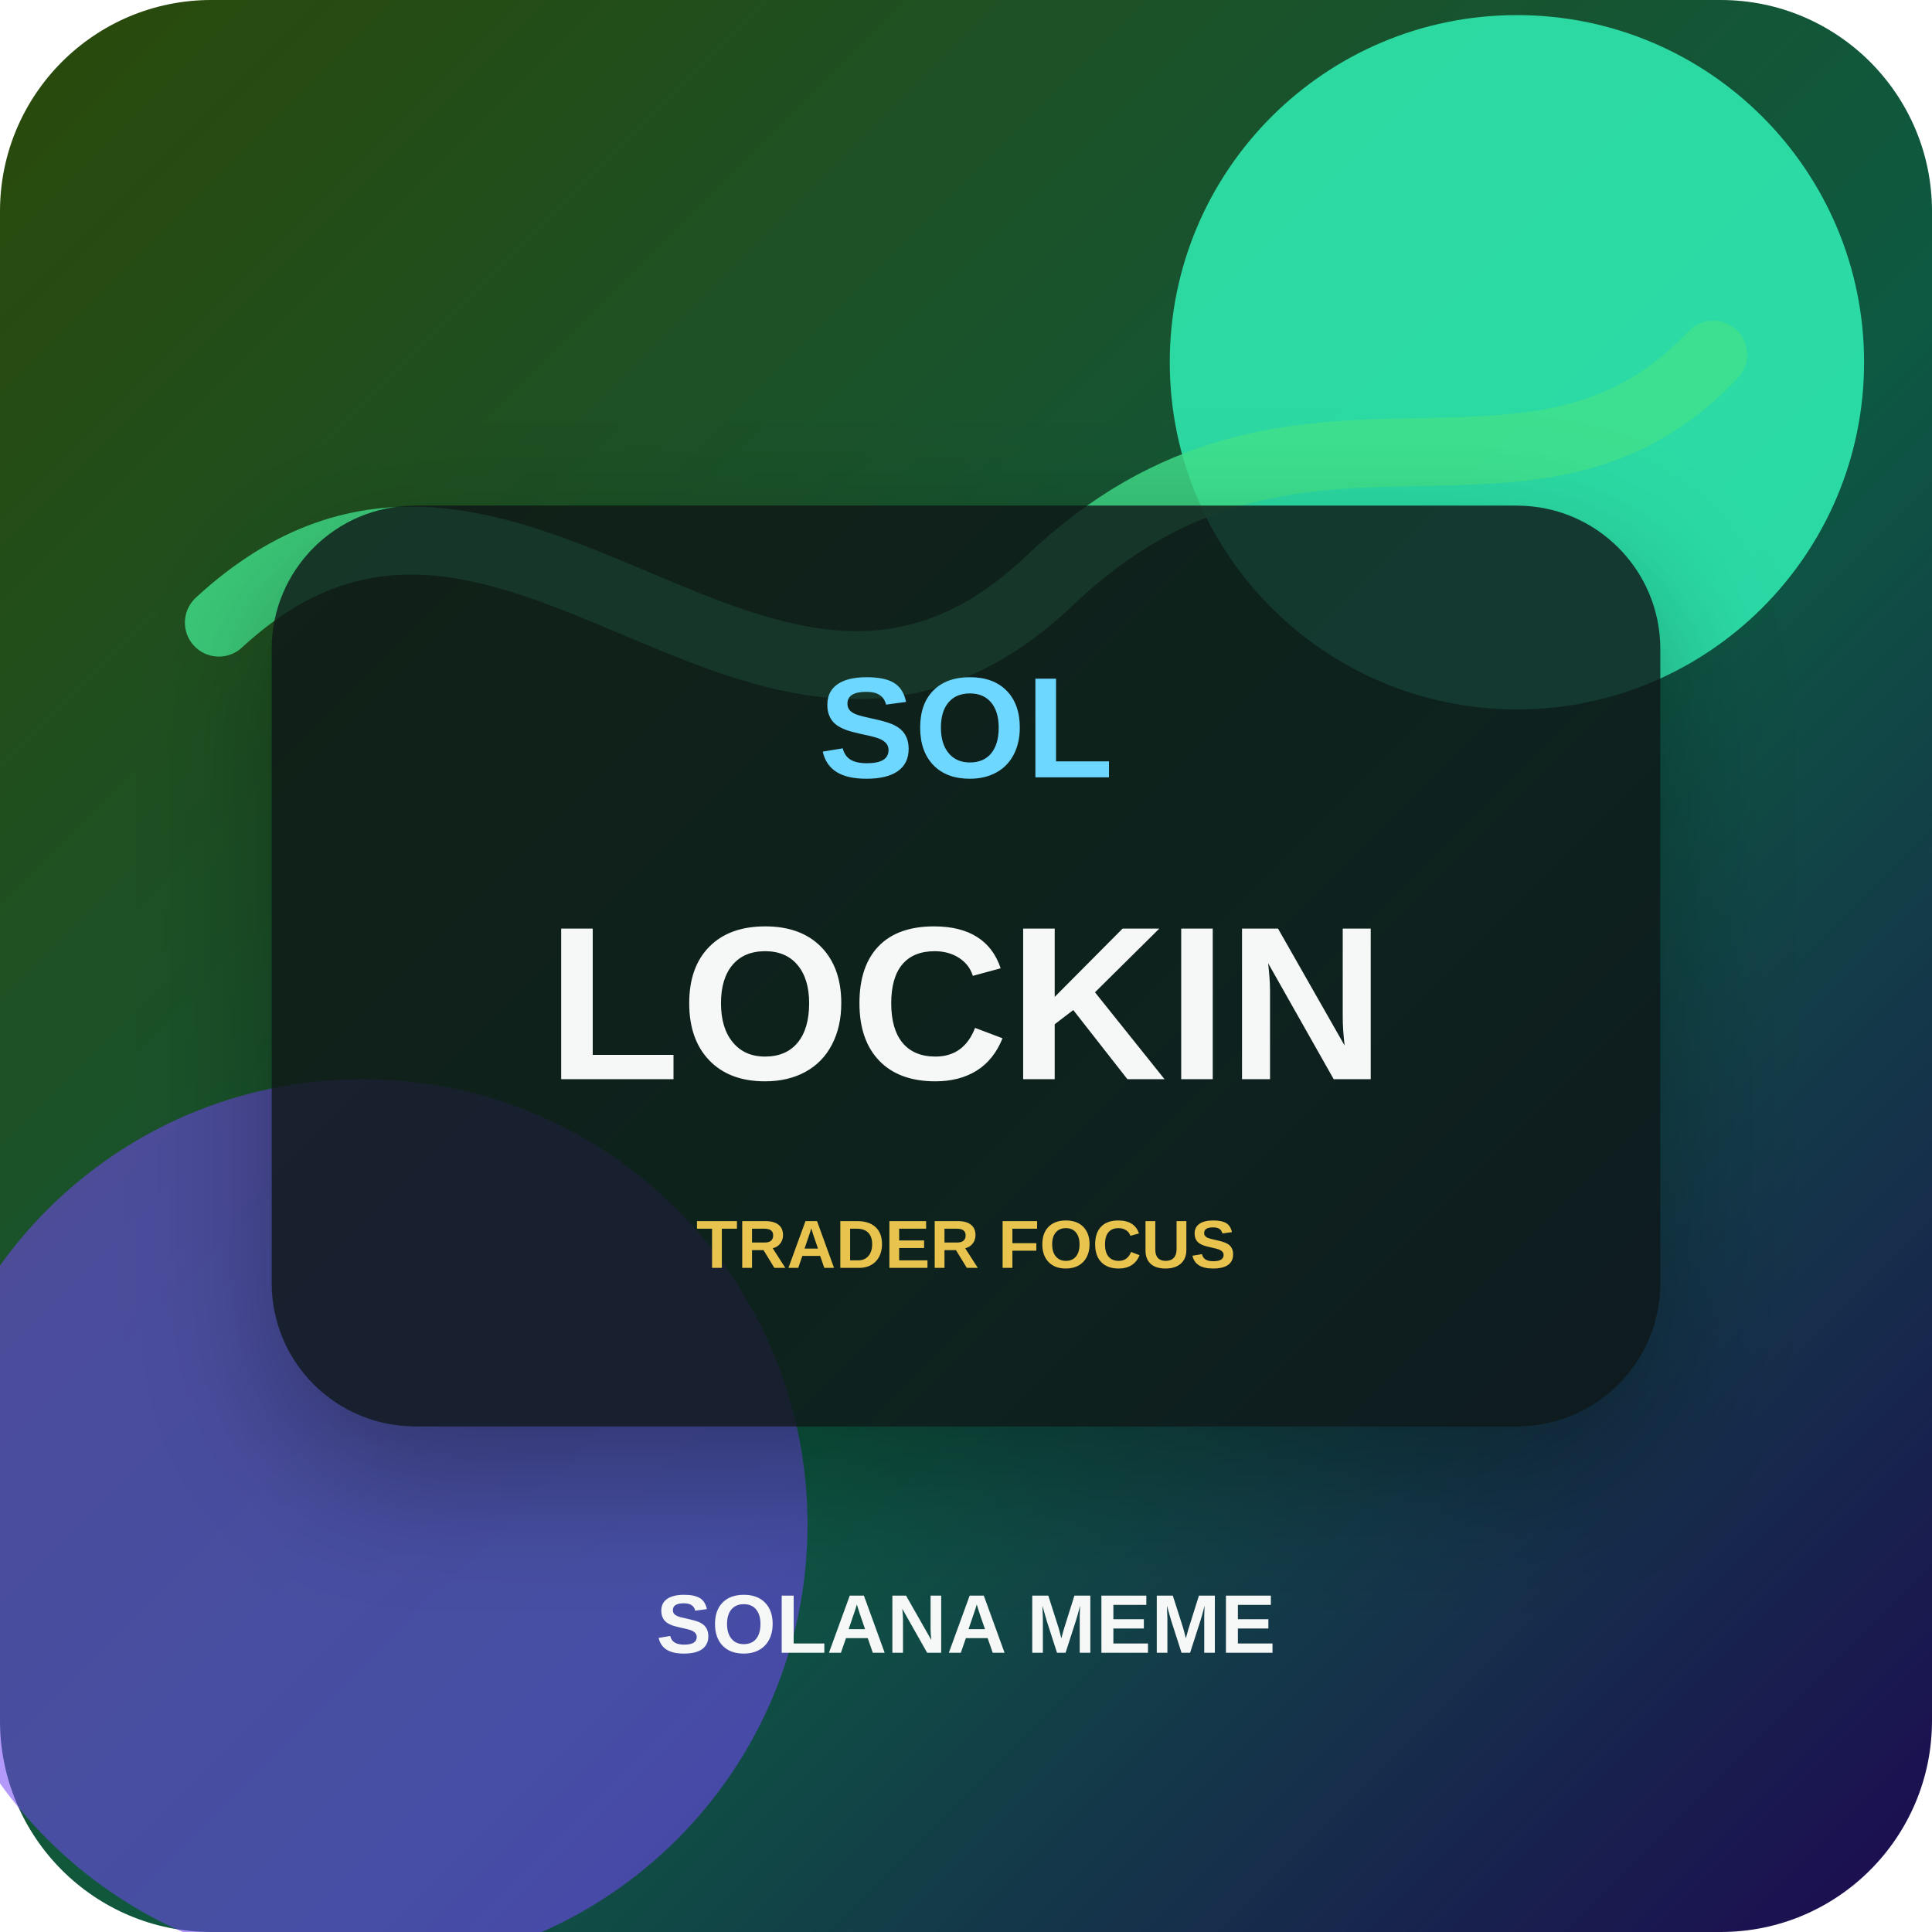
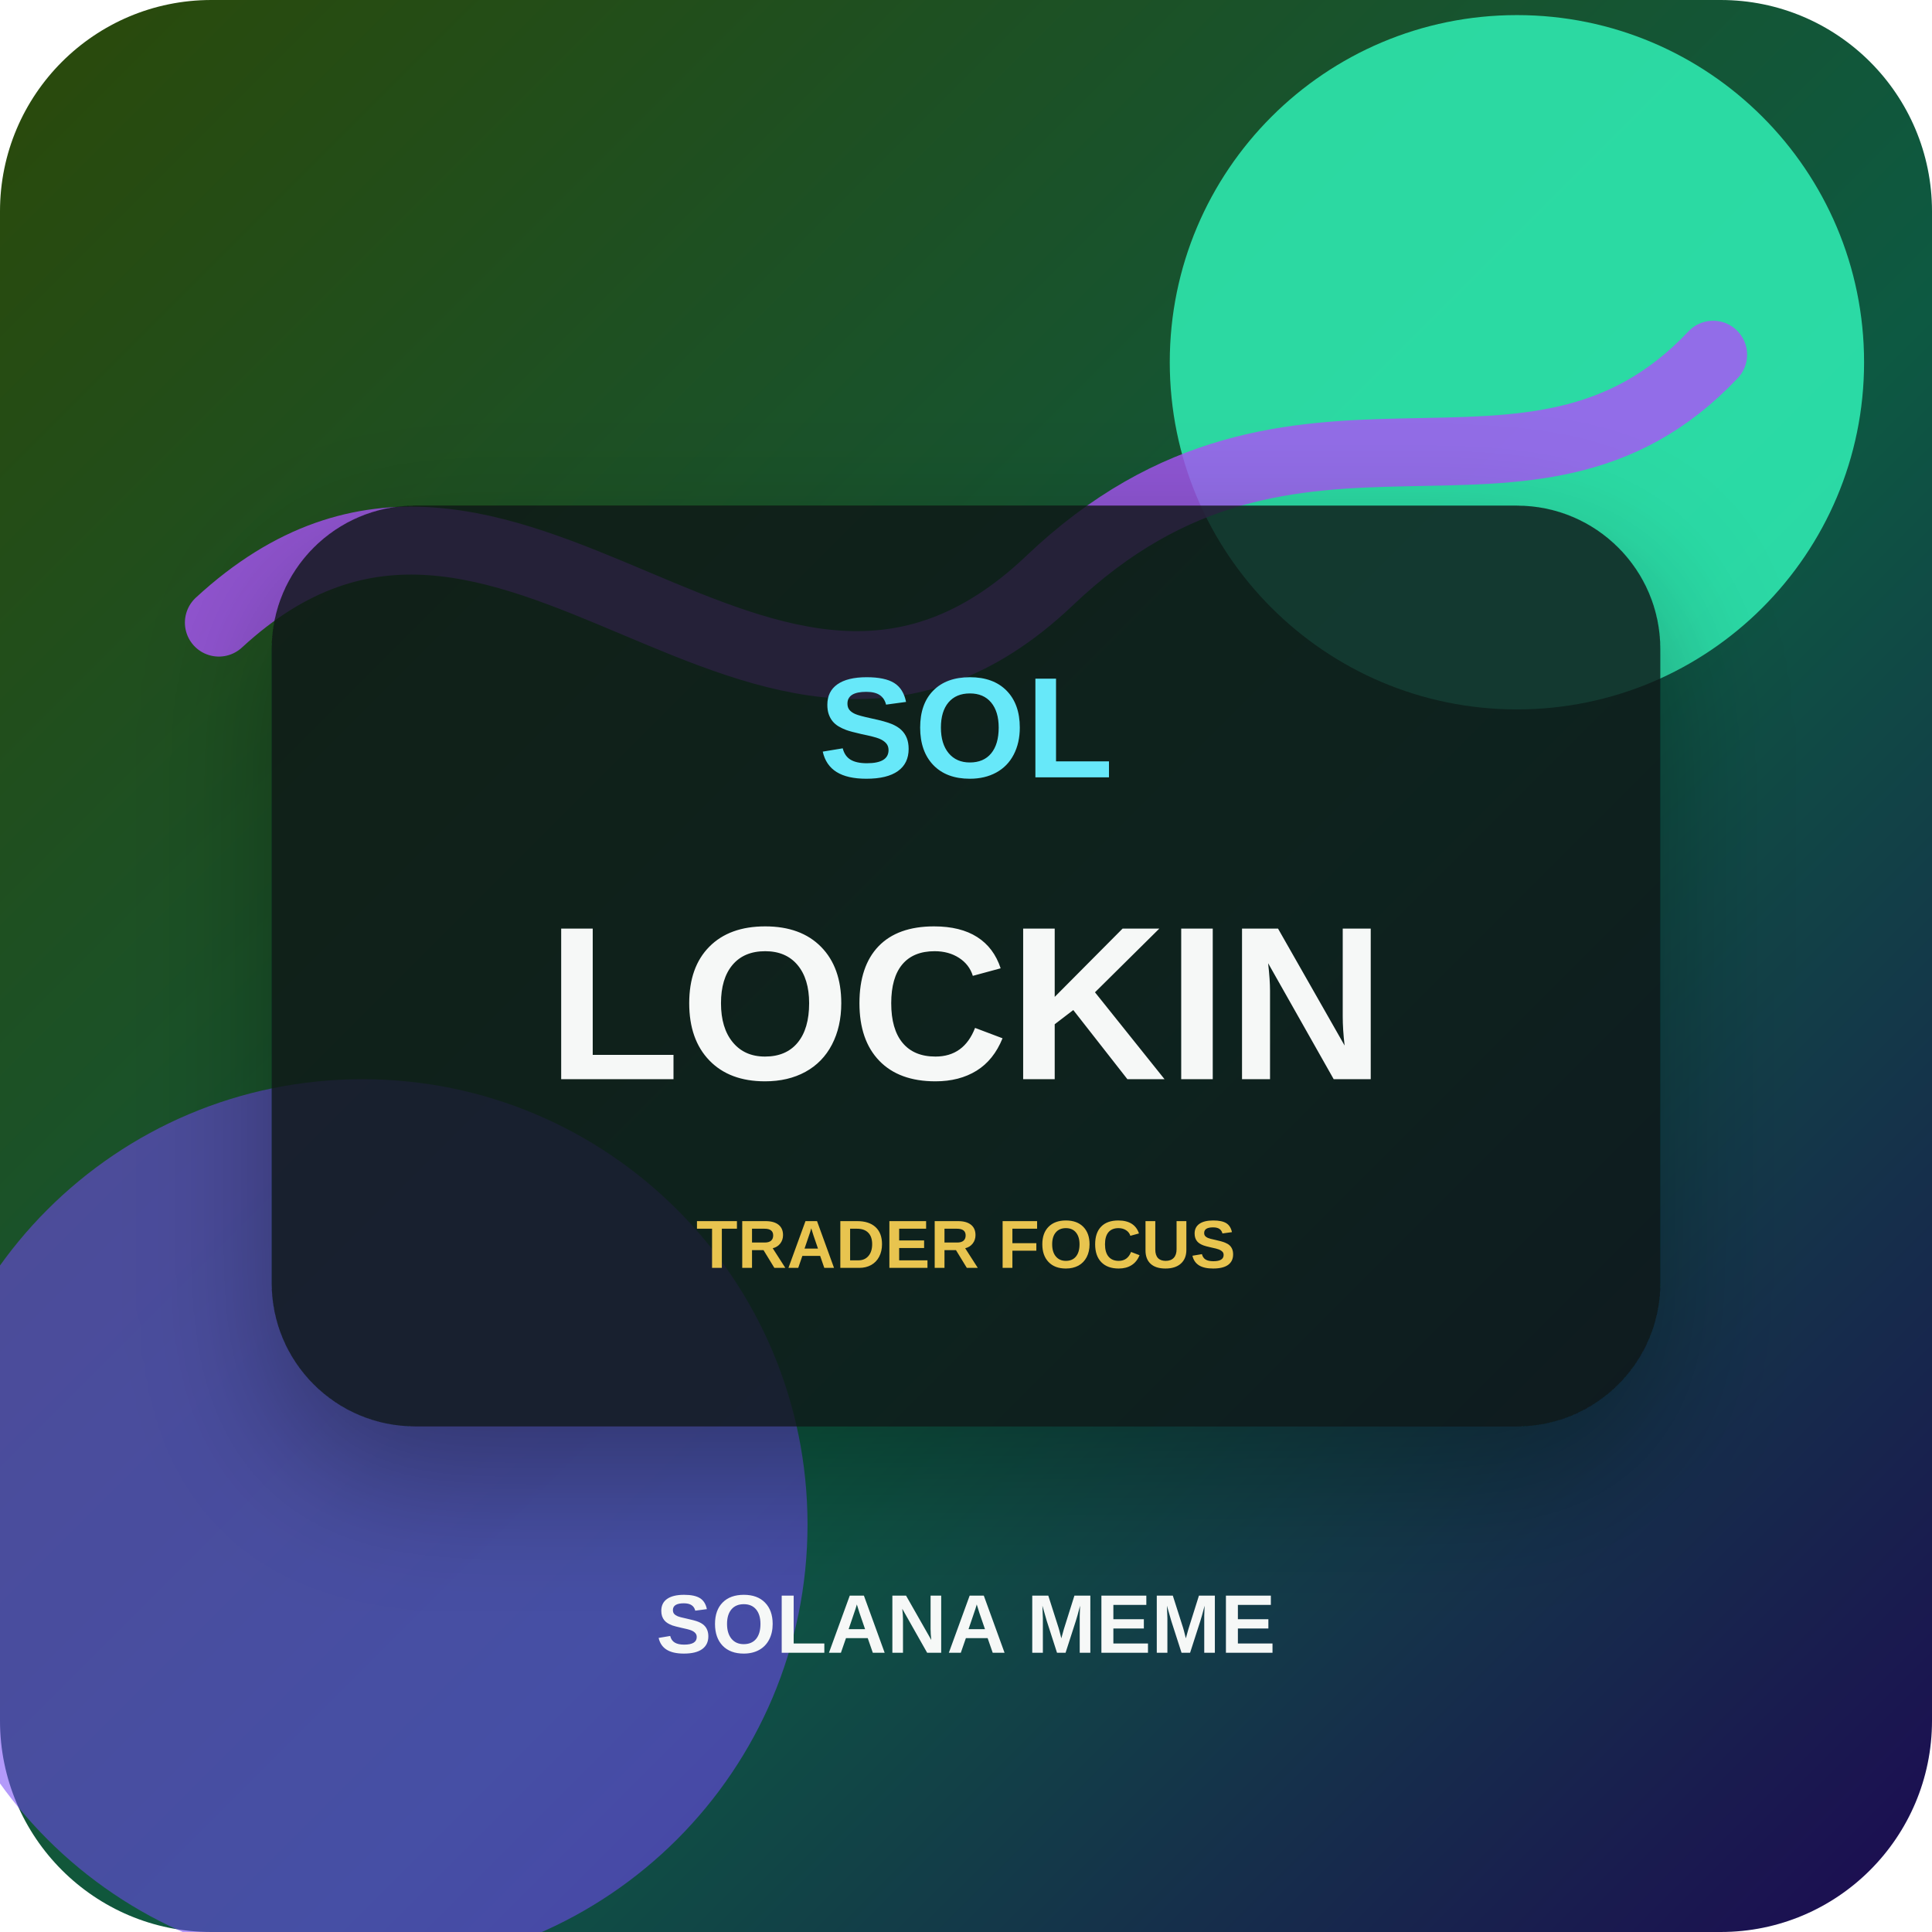
<svg xmlns="http://www.w3.org/2000/svg" viewBox="0 0 512 512" role="img" aria-label="LOCK IN token art">
  <defs>
    <linearGradient id="bg" x1="0" y1="0" x2="1" y2="1">
      <stop offset="0" stop-color="hsl(88 78% 16%)" />
      <stop offset="0.58" stop-color="hsl(162 74% 20%)" />
      <stop offset="1" stop-color="hsl(256 80% 18%)" />
    </linearGradient>
    <filter id="shadow" x="-20%" y="-20%" width="140%" height="140%">
      <feDropShadow dx="0" dy="14" stdDeviation="18" flood-color="#000" flood-opacity=".38" />
    </filter>
  </defs>
  <rect width="512" height="512" rx="56" fill="url(#bg)" />
  <circle cx="402" cy="96" r="92" fill="hsl(162 92% 58%)" opacity=".82" />
  <circle cx="96" cy="404" r="118" fill="hsl(256 90% 62%)" opacity=".55" />
-   <path d="M58 165 C135 94 202 226 278 154 C344 91 405 146 454 94" fill="none" stroke="#41e28b" stroke-width="18" stroke-linecap="round" opacity=".82" />
+   <path d="M58 165 C135 94 202 226 278 154 C344 91 405 146 454 94" fill="none" stroke="#a855f7" stroke-width="18" stroke-linecap="round" opacity=".82" />
  <rect x="72" y="134" width="368" height="244" rx="38" fill="#0f1412" opacity=".82" filter="url(#shadow)" />
-   <text x="256" y="206" text-anchor="middle" font-family="Arial, Helvetica, sans-serif" font-size="38" font-weight="900" fill="#6ed7ff">SOL</text>
+   <text x="256" y="206" text-anchor="middle" font-family="Arial, Helvetica, sans-serif" font-size="38" font-weight="900" fill="#67e8f9">SOL</text>
  <text x="256" y="286" text-anchor="middle" font-family="Arial, Helvetica, sans-serif" font-size="58" font-weight="900" fill="#f6f8f7">LOCKIN</text>
  <text x="256" y="336" text-anchor="middle" font-family="Arial, Helvetica, sans-serif" font-size="18" font-weight="800" fill="#e8c44f">TRADER FOCUS</text>
  <text x="256" y="438" text-anchor="middle" font-family="Arial, Helvetica, sans-serif" font-size="22" font-weight="900" fill="#f6f8f7">SOLANA MEME</text>
</svg>
